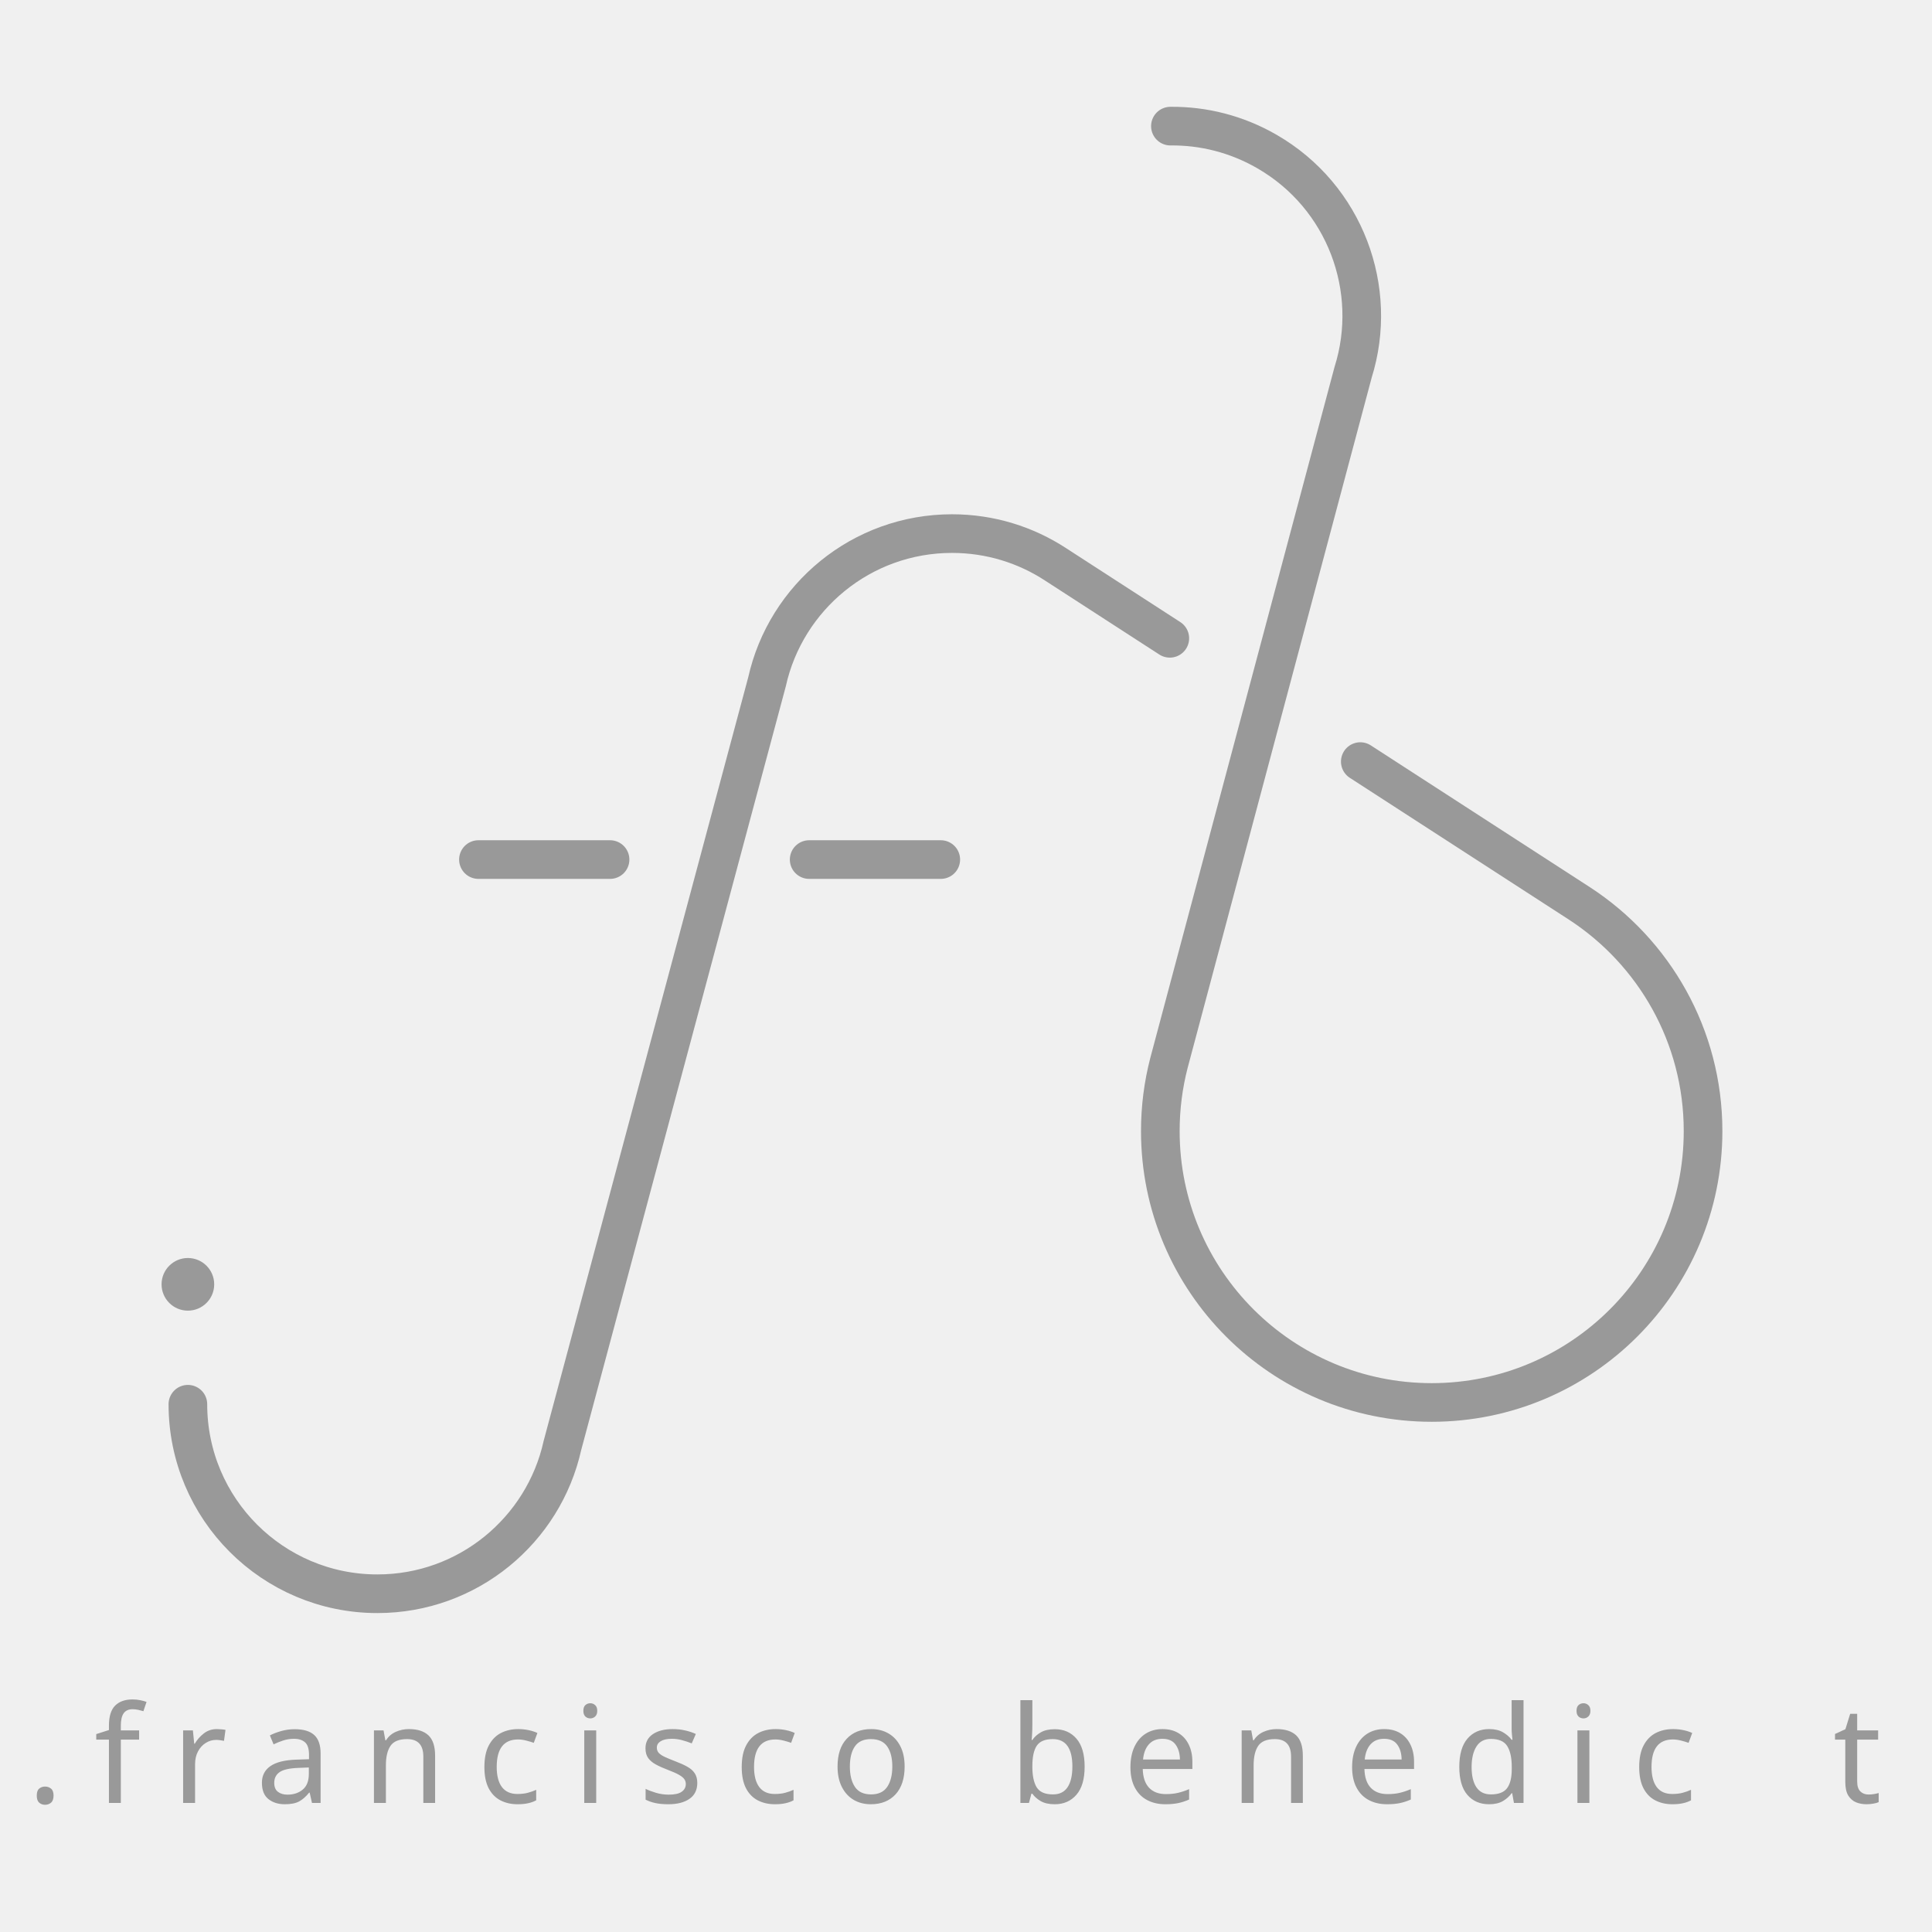
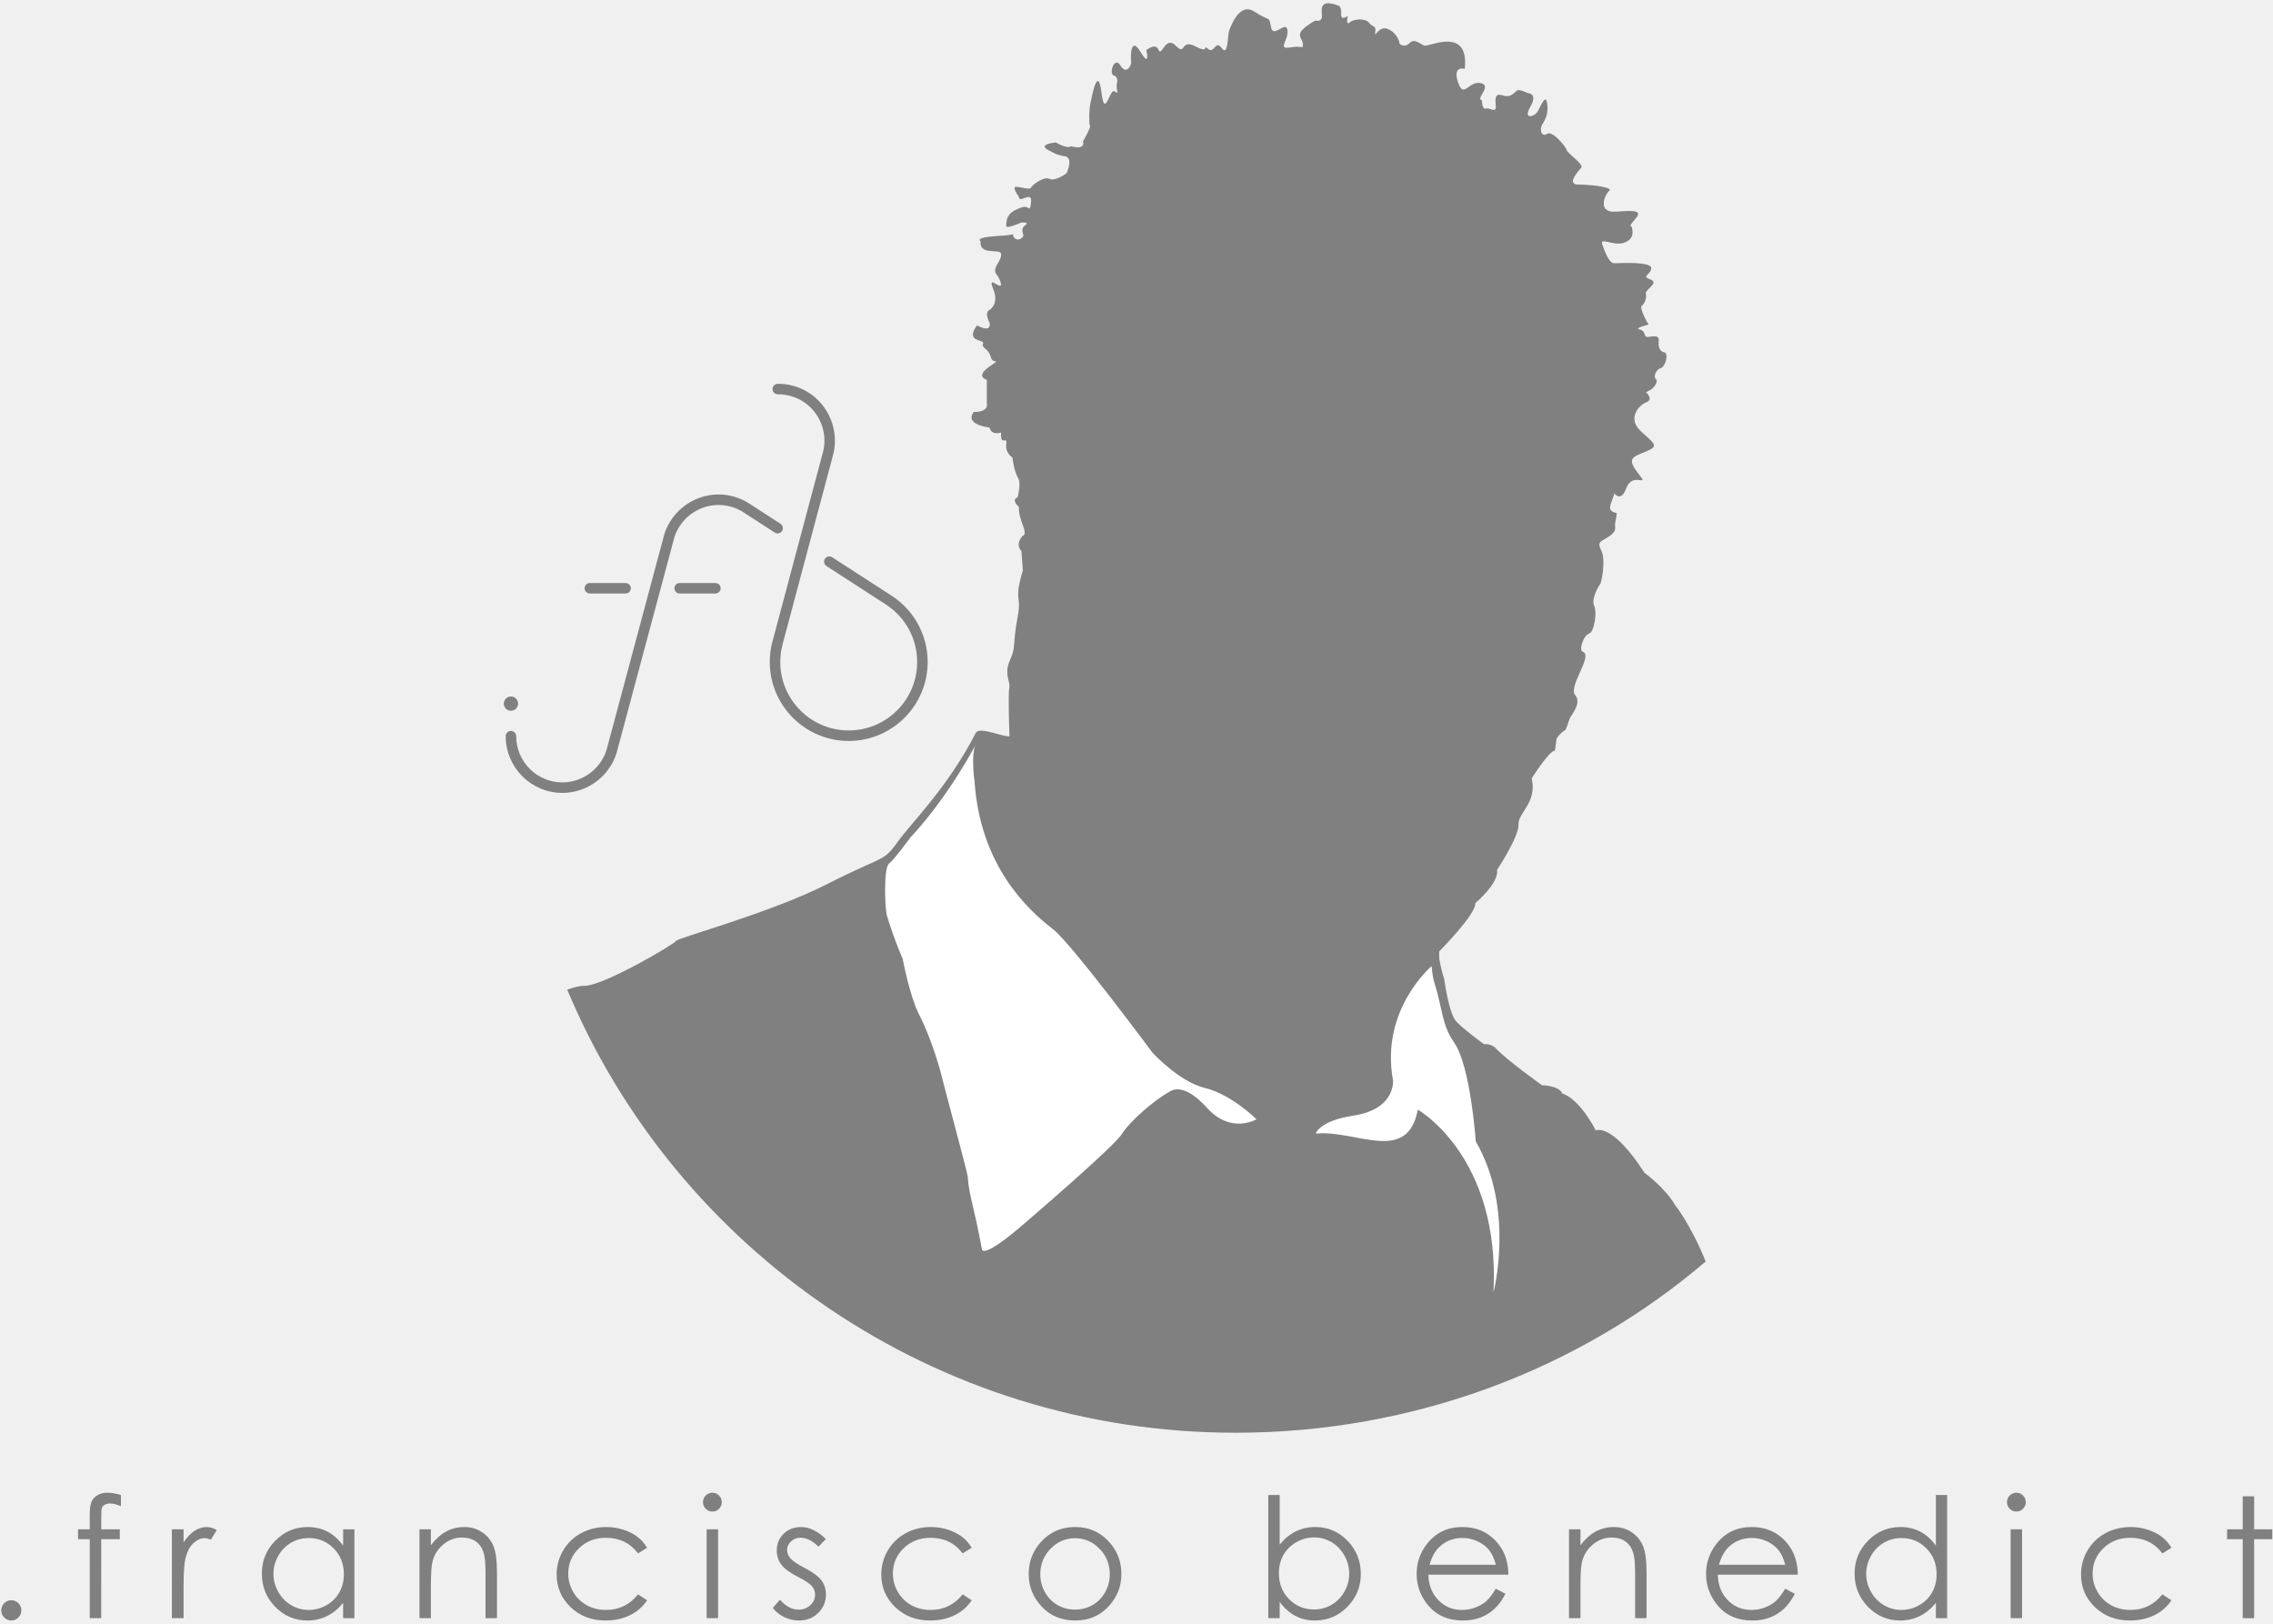
- <svg xmlns="http://www.w3.org/2000/svg" version="1.1" id="Layer_1" x="0px" y="0px" width="500px" height="500px" viewBox="0 0 500 500" enable-background="new 0 0 500 500" xml:space="preserve">
-   <circle fill="#999999" cx="48.624" cy="332.383" r="6.812" />
-   <path fill="none" stroke="#999999" stroke-width="10" stroke-linecap="round" d="M209.41,222.454c17.768,0,34.06,0,34.06,0" />
-   <path fill="none" stroke="#999999" stroke-width="10" stroke-linecap="round" d="M123.82,222.454c0,0,16.365,0,34.062,0" />
-   <path fill="none" stroke="#999999" stroke-width="10" stroke-linecap="round" d="M352.043,197.099  c29.863,19.328,56.796,36.76,56.796,36.76c19.213,12.533,31.912,34.217,31.912,58.868c0,38.787-31.44,70.229-70.229,70.229  s-70.231-31.442-70.231-70.229c0-6.066,0.769-11.955,2.216-17.57c12.852-48.155,47.68-178.818,47.68-178.818  c6.735-21.455-2.045-45.456-22.339-57.146c-7.871-4.533-16.475-6.64-24.946-6.551" />
-   <path fill="none" stroke="#999999" stroke-width="10" stroke-linecap="round" d="M48.624,363.414  c0,27.085,21.961,49.047,49.047,49.047c23.421,0,43.007-16.416,47.882-38.368l52.948-197.632  c4.875-21.952,24.462-38.367,47.881-38.367c9.891,0,19.098,2.928,26.803,7.965c0,0,12.333,7.982,29.561,19.133" />
-   <rect x="7" y="440.834" fill="none" width="485" height="49.172" />
-   <text transform="matrix(1 0 0 1 7 466.5938)">
-     <tspan x="0" y="0" fill="#999999" font-family="'CenturyGothic'" font-size="35" letter-spacing="8">.francisco benedic</tspan>
-     <tspan x="467.339" y="0" fill="#999999" font-family="'CenturyGothic'" font-size="35" letter-spacing="6">t</tspan>
-   </text>
+ <svg xmlns="http://www.w3.org/2000/svg" version="1.1" x="0px" y="0px" width="700px" height="500px" viewBox="0 0 700 500" enable-background="new 0 0 700 500" xml:space="preserve">
+   <g id="Layer_4" display="none">
+     <rect display="inline" fill="none" stroke="#000000" stroke-miterlimit="10" width="700" height="500" />
+   </g>
+   <g id="fb-text">
+     <g>
+       <path fill="#808080" d="M3.479,492.76c0.855,0,1.585,0.303,2.189,0.906c0.604,0.604,0.905,1.342,0.905,2.213    c0,0.856-0.302,1.59-0.905,2.202C5.064,498.693,4.335,499,3.479,499c-0.856,0-1.584-0.307-2.188-0.919s-0.906-1.346-0.906-2.202    c0-0.871,0.302-1.609,0.906-2.213S2.624,492.76,3.479,492.76z" />
+       <path fill="#808080" d="M37.25,460.355v3.447c-1.292-0.555-2.399-0.831-3.321-0.831c-0.688,0-1.259,0.139-1.711,0.416    c-0.453,0.276-0.739,0.594-0.855,0.956c-0.119,0.361-0.177,1.319-0.177,2.881l-0.003,3.698h5.714v3.043h-5.717l-0.019,24.328    h-3.523v-24.328h-3.597v-3.043h3.597v-4.277c0-1.964,0.18-3.363,0.541-4.203c0.36-0.838,0.972-1.511,1.837-2.024    c0.863-0.511,1.907-0.768,3.132-0.768C34.29,459.65,35.656,459.886,37.25,460.355z" />
+       <path fill="#808080" d="M52.931,470.923h3.598v4c1.073-1.576,2.205-2.756,3.396-3.536c1.19-0.779,2.432-1.17,3.724-1.17    c0.972,0,2.013,0.312,3.12,0.933l-1.837,2.968c-0.738-0.317-1.358-0.479-1.861-0.479c-1.174,0-2.307,0.483-3.396,1.446    c-1.091,0.966-1.921,2.463-2.491,4.491c-0.437,1.561-0.654,4.715-0.654,9.46v9.258h-3.598V470.923z" />
+       <path fill="#808080" d="M109.143,470.923v27.371h-3.472v-4.703c-1.477,1.795-3.133,3.145-4.969,4.05    c-1.836,0.905-3.845,1.359-6.025,1.359c-3.875,0-7.183-1.406-9.925-4.214c-2.743-2.81-4.113-6.228-4.113-10.254    c0-3.939,1.384-7.312,4.152-10.113c2.767-2.801,6.096-4.202,9.987-4.202c2.248,0,4.281,0.478,6.101,1.436    c1.821,0.955,3.417,2.39,4.793,4.302v-5.031H109.143z M95.067,473.614c-1.96,0-3.77,0.483-5.429,1.445    c-1.659,0.963-2.978,2.316-3.958,4.059c-0.98,1.743-1.47,3.586-1.47,5.528c0,1.928,0.494,3.771,1.482,5.528    c0.989,1.76,2.316,3.129,3.983,4.109c1.667,0.979,3.455,1.469,5.366,1.469c1.927,0,3.752-0.485,5.478-1.456    c1.726-0.972,3.053-2.288,3.983-3.947c0.93-1.657,1.394-3.525,1.394-5.603c0-3.166-1.042-5.812-3.128-7.94    C100.683,474.679,98.115,473.614,95.067,473.614z" />
+       <path fill="#808080" d="M129.176,470.923h3.522v4.905c1.409-1.879,2.969-3.282,4.68-4.214s3.573-1.397,5.585-1.397    c2.046,0,3.861,0.521,5.447,1.562c1.585,1.04,2.755,2.439,3.51,4.202c0.755,1.759,1.133,4.501,1.133,8.227v14.087h-3.523v-13.056    c0-3.154-0.131-5.259-0.391-6.314c-0.409-1.813-1.191-3.176-2.349-4.089c-1.157-0.914-2.667-1.371-4.529-1.371    c-2.131,0-4.039,0.705-5.725,2.114c-1.686,1.407-2.797,3.152-3.333,5.232c-0.335,1.357-0.503,3.84-0.503,7.447v10.036h-3.522    V470.923z" />
+       <path fill="#808080" d="M199.276,476.608l-2.792,1.735c-2.413-3.204-5.705-4.805-9.876-4.805c-3.334,0-6.102,1.072-8.305,3.217    c-2.203,2.144-3.304,4.749-3.304,7.815c0,1.994,0.507,3.87,1.521,5.628c1.013,1.76,2.404,3.126,4.171,4.098    c1.768,0.971,3.749,1.456,5.943,1.456c4.02,0,7.303-1.601,9.851-4.805l2.792,1.837c-1.308,1.972-3.065,3.499-5.27,4.586    c-2.207,1.085-4.717,1.629-7.536,1.629c-4.327,0-7.917-1.375-10.768-4.126c-2.852-2.751-4.277-6.098-4.277-10.038    c0-2.651,0.667-5.113,2-7.386c1.333-2.271,3.165-4.045,5.497-5.32c2.331-1.273,4.939-1.913,7.824-1.913    c1.811,0,3.56,0.276,5.247,0.831c1.685,0.554,3.114,1.274,4.289,2.164C197.456,474.102,198.454,475.234,199.276,476.608z" />
+       <path fill="#808080" d="M219.373,459.65c0.801,0,1.486,0.286,2.054,0.856s0.852,1.258,0.852,2.063    c0,0.789-0.284,1.467-0.852,2.037s-1.252,0.854-2.054,0.854c-0.785,0-1.462-0.284-2.029-0.854    c-0.568-0.57-0.853-1.248-0.853-2.037c0-0.806,0.285-1.493,0.853-2.063C217.911,459.937,218.588,459.65,219.373,459.65z     M217.624,470.923h3.522v27.371h-3.522V470.923z" />
+       <path fill="#808080" d="M254.338,473.915l-2.265,2.341c-1.883-1.827-3.725-2.742-5.524-2.742c-1.144,0-2.123,0.377-2.938,1.132    s-1.223,1.636-1.223,2.644c0,0.888,0.335,1.735,1.008,2.54c0.673,0.822,2.084,1.786,4.235,2.894    c2.623,1.357,4.404,2.665,5.345,3.925c0.925,1.273,1.387,2.709,1.387,4.301c0,2.249-0.79,4.152-2.368,5.711    c-1.579,1.561-3.554,2.341-5.921,2.341c-1.58,0-3.088-0.344-4.523-1.032c-1.436-0.688-2.625-1.635-3.566-2.843l2.214-2.517    c1.8,2.031,3.707,3.045,5.725,3.045c1.413,0,2.614-0.453,3.606-1.357c0.992-0.905,1.488-1.971,1.488-3.197    c0-1.005-0.328-1.902-0.984-2.691c-0.655-0.771-2.135-1.744-4.437-2.919c-2.471-1.273-4.152-2.532-5.043-3.772    c-0.891-1.242-1.336-2.657-1.336-4.253c0-2.079,0.71-3.807,2.13-5.183c1.42-1.374,3.212-2.063,5.381-2.063    C249.247,470.217,251.785,471.45,254.338,473.915z" />
+       <path fill="#808080" d="M299.253,476.608l-2.792,1.735c-2.413-3.204-5.705-4.805-9.876-4.805c-3.334,0-6.102,1.072-8.305,3.217    c-2.204,2.144-3.305,4.749-3.305,7.815c0,1.994,0.507,3.87,1.52,5.628c1.014,1.76,2.404,3.126,4.171,4.098    c1.768,0.971,3.749,1.456,5.943,1.456c4.02,0,7.304-1.601,9.851-4.805l2.792,1.837c-1.308,1.972-3.065,3.499-5.27,4.586    c-2.206,1.085-4.717,1.629-7.536,1.629c-4.327,0-7.917-1.375-10.768-4.126c-2.852-2.751-4.277-6.098-4.277-10.038    c0-2.651,0.667-5.113,2-7.386c1.333-2.271,3.165-4.045,5.498-5.32c2.331-1.273,4.938-1.913,7.824-1.913    c1.811,0,3.56,0.276,5.247,0.831c1.685,0.554,3.114,1.274,4.289,2.164C297.433,474.102,298.431,475.234,299.253,476.608z" />
+       <path fill="#808080" d="M331.086,470.217c4.217,0,7.712,1.528,10.485,4.579c2.52,2.785,3.78,6.081,3.78,9.889    c0,3.823-1.332,7.165-3.995,10.025c-2.663,2.86-6.087,4.29-10.271,4.29c-4.2,0-7.632-1.43-10.295-4.29    c-2.664-2.86-3.995-6.202-3.995-10.025c0-3.791,1.26-7.079,3.78-9.863C323.349,471.753,326.853,470.217,331.086,470.217z     M331.074,473.665c-2.929,0-5.445,1.081-7.55,3.245c-2.104,2.164-3.156,4.78-3.156,7.85c0,1.98,0.48,3.824,1.439,5.534    c0.959,1.711,2.256,3.032,3.889,3.963c1.633,0.932,3.425,1.396,5.378,1.396c1.952,0,3.744-0.465,5.377-1.396    c1.633-0.931,2.929-2.252,3.889-3.963c0.958-1.71,1.438-3.554,1.438-5.534c0-3.069-1.055-5.686-3.168-7.85    C336.498,474.746,333.985,473.665,331.074,473.665z" />
+       <path fill="#808080" d="M390.577,498.294v-37.938h3.523v15.27c1.473-1.811,3.123-3.163,4.949-4.062    c1.827-0.897,3.829-1.347,6.007-1.347c3.87,0,7.177,1.406,9.915,4.215c2.74,2.811,4.109,6.22,4.109,10.227    c0,3.959-1.383,7.339-4.147,10.14c-2.764,2.801-6.09,4.202-9.977,4.202c-2.228,0-4.249-0.478-6.057-1.436    c-1.811-0.954-3.41-2.389-4.8-4.302v5.031H390.577z M404.667,495.604c1.956,0,3.763-0.482,5.42-1.448    c1.656-0.963,2.976-2.317,3.952-4.062c0.98-1.744,1.47-3.589,1.47-5.535s-0.493-3.8-1.48-5.56    c-0.987-1.763-2.314-3.133-3.979-4.113c-1.666-0.982-3.442-1.474-5.334-1.474c-1.923,0-3.753,0.491-5.482,1.474    c-1.733,0.98-3.064,2.302-3.992,3.96c-0.93,1.663-1.393,3.533-1.393,5.611c0,3.17,1.041,5.821,3.124,7.95    C399.055,494.539,401.62,495.604,404.667,495.604z" />
+       <path fill="#808080" d="M460.651,489.212l2.969,1.562c-0.973,1.912-2.099,3.454-3.373,4.629c-1.278,1.173-2.713,2.066-4.308,2.679    c-1.596,0.612-3.399,0.919-5.413,0.919c-4.467,0-7.957-1.465-10.476-4.391c-2.52-2.926-3.779-6.235-3.779-9.925    c0-3.473,1.067-6.566,3.198-9.284c2.704-3.454,6.32-5.184,10.854-5.184c4.665,0,8.395,1.771,11.18,5.309    c1.981,2.5,2.987,5.619,3.021,9.359h-24.63c0.067,3.181,1.082,5.787,3.047,7.819c1.965,2.033,4.392,3.049,7.28,3.049    c1.395,0,2.751-0.241,4.067-0.726c1.319-0.483,2.439-1.129,3.364-1.929C458.578,492.296,459.576,491,460.651,489.212z     M460.651,481.841c-0.47-1.877-1.154-3.38-2.053-4.504c-0.897-1.123-2.088-2.028-3.564-2.718c-1.479-0.687-3.03-1.03-4.66-1.03    c-2.688,0-4.996,0.864-6.927,2.592c-1.412,1.258-2.478,3.145-3.199,5.66H460.651z" />
+       <path fill="#808080" d="M483.201,470.923h3.521v4.905c1.409-1.879,2.969-3.282,4.68-4.214s3.572-1.397,5.586-1.397    c2.046,0,3.86,0.521,5.446,1.562c1.585,1.04,2.756,2.439,3.509,4.202c0.756,1.759,1.134,4.501,1.134,8.227v14.087h-3.521v-13.056    c0-3.154-0.134-5.259-0.395-6.314c-0.407-1.813-1.191-3.176-2.348-4.089c-1.158-0.914-2.667-1.371-4.53-1.371    c-2.13,0-4.038,0.705-5.724,2.114c-1.687,1.407-2.798,3.152-3.334,5.232c-0.337,1.357-0.504,3.84-0.504,7.447v10.036h-3.521    V470.923z" />
+       <path fill="#808080" d="M549.778,489.212l2.969,1.562c-0.974,1.912-2.099,3.454-3.375,4.629c-1.275,1.173-2.711,2.066-4.305,2.679    c-1.596,0.612-3.4,0.919-5.413,0.919c-4.467,0-7.958-1.465-10.478-4.391c-2.519-2.926-3.777-6.235-3.777-9.925    c0-3.473,1.066-6.566,3.198-9.284c2.702-3.454,6.32-5.184,10.853-5.184c4.667,0,8.396,1.771,11.181,5.309    c1.98,2.5,2.988,5.619,3.021,9.359h-24.63c0.067,3.181,1.083,5.787,3.047,7.819c1.966,2.033,4.393,3.049,7.28,3.049    c1.395,0,2.751-0.241,4.068-0.726c1.318-0.483,2.438-1.129,3.363-1.929C547.704,492.296,548.703,491,549.778,489.212z     M549.778,481.841c-0.471-1.877-1.153-3.38-2.053-4.504c-0.899-1.123-2.087-2.028-3.563-2.718c-1.479-0.687-3.033-1.03-4.661-1.03    c-2.688,0-4.996,0.864-6.927,2.592c-1.411,1.258-2.478,3.145-3.198,5.66H549.778z" />
+       <path fill="#808080" d="M599.65,460.355v37.938h-3.471v-4.703c-1.477,1.795-3.133,3.145-4.97,4.05    c-1.838,0.905-3.846,1.359-6.027,1.359c-3.873,0-7.183-1.406-9.924-4.214c-2.742-2.81-4.112-6.228-4.112-10.254    c0-3.939,1.383-7.312,4.15-10.113s6.099-4.202,9.987-4.202c2.248,0,4.281,0.478,6.103,1.436c1.818,0.955,3.416,2.39,4.793,4.302    v-15.599H599.65z M585.575,473.614c-1.962,0-3.771,0.483-5.429,1.445c-1.659,0.963-2.979,2.316-3.958,4.059    c-0.981,1.743-1.472,3.586-1.472,5.528c0,1.928,0.494,3.771,1.484,5.528c0.987,1.76,2.316,3.129,3.982,4.109    c1.665,0.979,3.456,1.469,5.365,1.469c1.927,0,3.752-0.485,5.479-1.456c1.726-0.972,3.053-2.288,3.983-3.947    c0.929-1.657,1.396-3.525,1.396-5.603c0-3.166-1.043-5.812-3.13-7.94S588.623,473.614,585.575,473.614z" />
+       <path fill="#808080" d="M620.955,459.65c0.799,0,1.485,0.286,2.052,0.856c0.568,0.57,0.853,1.258,0.853,2.063    c0,0.789-0.284,1.467-0.853,2.037c-0.566,0.57-1.253,0.854-2.052,0.854c-0.787,0-1.464-0.284-2.031-0.854    s-0.851-1.248-0.851-2.037c0-0.806,0.283-1.493,0.851-2.063S620.168,459.65,620.955,459.65z M619.204,470.923h3.522v27.371h-3.522    V470.923z" />
+       <path fill="#808080" d="M668.725,476.608l-2.79,1.735c-2.415-3.204-5.706-4.805-9.877-4.805c-3.334,0-6.104,1.072-8.307,3.217    c-2.201,2.144-3.305,4.749-3.305,7.815c0,1.994,0.508,3.87,1.521,5.628c1.014,1.76,2.402,3.126,4.171,4.098    c1.769,0.971,3.749,1.456,5.943,1.456c4.021,0,7.304-1.601,9.853-4.805l2.79,1.837c-1.309,1.972-3.064,3.499-5.27,4.586    c-2.207,1.085-4.719,1.629-7.537,1.629c-4.326,0-7.914-1.375-10.768-4.126c-2.851-2.751-4.274-6.098-4.274-10.038    c0-2.651,0.664-5.113,2-7.386c1.331-2.271,3.164-4.045,5.494-5.32c2.333-1.273,4.94-1.913,7.826-1.913    c1.812,0,3.56,0.276,5.245,0.831c1.687,0.554,3.117,1.274,4.291,2.164S667.902,475.234,668.725,476.608z" />
+       <path fill="#808080" d="M690.67,460.758h3.521v10.165h5.586v3.043h-5.586v24.328h-3.521v-24.328h-4.806v-3.043h4.806V460.758z" />
+     </g>
+   </g>
+   <g id="cisco-silhouhette">
+     <path id="part-circle_1_" fill="#808080" d="M174.681,304.746c2.063-0.738,3.912-1.205,5.23-1.172   c5.715,0.146,27.985-12.953,28.279-13.836c0.293-0.885,29.304-8.688,46.593-17.52c17.291-8.836,17.145-6.627,21.539-12.811   c4.396-6.184,15.381-16.625,24.177-33.712c1.097-2.129,8.331,1.311,10.382,1.016c0,0-0.494-12.863-0.055-14.851   s-1.758-4.196,0.221-8.612c1.978-4.418,0.641-4.138,2.417-13.693c1.174-6.313-1.319-4.416,1.538-13.913l-0.439-5.961   c0,0-2.088-1.877,0.329-4.638c2.088-0.772-1.333-4.739-1.099-8.943c0,0-2.582-2.153-0.385-2.982c0,0,1.045-4.195,0.275-5.631   c-0.77-1.435-1.318-2.705-1.923-6.625c0,0-2.253-1.381-1.868-4.141s-1.868,1.049-1.594-3.532c0,0-2.967,1.048-3.571-1.546   c0,0-7.857-0.773-4.836-4.803c0,0,4.726,0.386,4.012-2.981v-6.9c0,0-3.626-0.939,0.659-3.976c4.285-3.037,1.264-0.387,0.549-3.091   c-0.713-2.706-3.021-2.706-2.361-4.086c0.658-1.38-5.77-0.275-1.869-5.63c0,0,4.342,2.595,3.901-0.718c0,0-1.868-3.313,0.056-4.085   c0,0,2.967-1.767,0.988-6.515c-1.979-4.748,3.132,1.271,2.363-1.767c-0.77-3.036-2.583-2.484-1.264-5.41   c0,0,2.252-3.147,1.044-3.975c-1.21-0.828-6.429,0.663-5.989-3.423c0,0-2.089-1.214,5.109-1.601   c7.198-0.386,4.012-1.16,5.164,0.387c1.154,1.545,2.913,0.055,2.913-0.552c0-0.607-0.989-2.098,0.55-3.147   c1.538-1.048-1.264-0.939-1.539-0.717c-0.275,0.221-4.256,1.731-4.285,1.049c-0.165-3.81,2.052-4.848,4.615-5.797   c2.601-0.962,2.631,2.056,3.022-1.766c0.359-3.516-3.682,0.663-3.737-1.49c0,0-2.088-2.872-1.099-3.092   c0.989-0.221,4.506,1.049,4.781,0.276c0.273-0.772,3.955-3.644,5.713-2.76c1.76,0.883,5.275-1.657,5.33-1.822   c0.056-0.165,2.143-4.747-0.604-5.134c-2.747-0.387-4.229-1.492-4.229-1.492s-5.275-1.987,1.482-2.76c0,0,3.407,2.098,4.67,1.16   c0,0,4.507,1.38,3.682-1.491c0,0,3.023-5.19,2.033-5.024c0,0-0.385-3.81,0.33-7.121c0.715-3.313,2.308-10.987,3.352-2.761   c1.043,8.227,2.527-1.602,4.011-0.497c1.484,1.104,0.66-0.718,0.66-0.718v-1.38c0,0,0.769-2.32-0.88-2.761   c-1.648-0.442,0.165-6.183,2.033-3.091c1.867,3.091,3.462-0.221,3.297-1.16c-0.164-0.938-0.329-8.336,2.857-3.091   c3.188,5.245,1.812-0.498,1.812-0.498s2.912-2.429,3.792-0.055c0.88,2.374,2.087-4.609,5.274-1.311   c3.187,3.298,1.318-2.223,6.045,0.207c4.724,2.429,1.923-0.884,3.9,0.772s2.197-2.98,4.229-0.22c2.034,2.76,1.76-4.141,2.254-5.355   c0.495-1.215,3.132-8.999,7.858-5.852c4.724,3.147,4.396,1.104,5.054,4.748c0.659,3.644,4.616-2.208,5.057,0.883   c0.438,3.091-3.244,6.073,0.824,5.355c4.066-0.718,4.066,0.828,3.898-1.215c-0.163-2.042-3.46-2.871,3.848-7.066   c0,0,1.812,0.497,2.033-0.994c0.221-1.491-1.593-6.183,5.273-3.533c0,0,0.771,0.331,0.659,2.539   c-0.107,2.209,2.034,0.553,2.034,0.553s-0.66,3.146,0.55,2.042c1.208-1.104,4.836-1.436,6.044,0.11s2.197,0.608,1.869,2.871   c-0.33,2.264,0.987-2.152,3.846-0.994c2.856,1.159,3.736,4.141,3.571,4.307c-0.165,0.165,1.483,1.711,3.133,0.055   c1.649-1.656,3.24,0.386,4.669,0.772c1.428,0.387,13.737-6.073,12.364,7.177c0,0-3.849-1.214-2.089,4.086   c1.758,5.299,3.241-0.498,6.978,0.276c3.735,0.772-1.759,4.858,0.384,5.299c0,0,0.056,2.926,1.156,2.54   c1.099-0.386,3.351,1.546,3.133-0.717c-0.221-2.264-0.388-4.196,2.196-3.313c2.582,0.883,3.736-1.27,4.45-1.6   c0.715-0.332,3.242,0.883,3.242,0.883s3.132,0.055,0.769,4.14c-2.363,4.086,0.988,3.092,1.923,1.933s2.637-6.183,3.188-3.147   c0.548,3.037-0.441,5.134-1.429,6.626c-0.989,1.49-0.329,4.14,1.429,2.981c1.758-1.16,5.935,4.195,6.098,5.079   c0.167,0.883,5.221,4.25,4.452,5.299c-0.77,1.049-4.89,5.245-0.77,5.245c4.122,0,10.604,0.884,9.396,1.877   c-1.209,0.994-4.122,7.011,2.308,6.459c6.429-0.552,7.803-0.111,5.549,2.429c-2.253,2.539-0.989,1.766-0.88,2.484   c0.11,0.717,0.99,3.422-2.361,4.637c-3.353,1.214-7.638-1.932-6.759,0.607c0.88,2.54,2.197,5.797,3.681,5.742   c1.483-0.056,11.593-0.607,11.375,1.545c-0.223,2.154-3.188,2.375-0.274,3.424c2.912,1.048-1.649,3.036-1.374,4.417   c0.274,1.379-0.385,3.091-1.264,3.698c-0.881,0.608,1.922,5.631,2.089,5.743c0.163,0.109-4.727,1.103-2.748,1.545   c1.976,0.442,1.208,2.319,2.363,2.319c1.153,0,3.733-0.939,3.515,1.159c-0.22,2.099,0.386,3.313,1.76,3.588   c1.373,0.276,0.328,4.472-1.155,4.858c-1.483,0.387-2.307,2.706-1.483,3.367c0.824,0.663-0.494,2.706-1.758,3.369   c-1.266,0.662-1.266,0.662-1.266,0.662s2.42,2.209,0.111,3.092s-6.045,4.969-1.703,8.944c4.341,3.974,5.659,4.527,1.539,6.237   c-4.121,1.712-6.044,2.043-2.31,6.791c3.735,4.748-1.702-0.938-3.734,4.527c-2.034,5.465-4.341-0.056-3.792,2.098   c-1.152,3.367-2.322,4.823,0.863,5.54c0,0,0.017,0.699-0.424,2.631c-0.439,1.932,0.825,2.594-1.759,4.416   c-2.58,1.822-4.066,1.491-2.58,4.473c1.481,2.98,0.053,9.992-0.386,10.435c-0.439,0.441-2.803,4.636-1.814,6.569   c0.988,1.931,0.055,8.115-1.593,8.612c-1.649,0.497-3.023,4.693-2.143,5.354c0.878,0.663,0.878,0.663,0.878,0.663   c1.318,2.429-5.054,10.49-2.968,12.919c2.09,2.429-1.207,6.072-1.646,7.067c-0.44,0.992-1.1,3.753-1.649,3.859   c-0.551,0.106-2.527,2.103-2.527,2.874c0,0.773-0.44,3.312-0.44,3.312c-1.647-0.219-7.143,8.503-7.143,8.503   c1.758,7.507-4.286,10.601-4.067,14.244c0.222,3.645-6.592,13.914-6.592,13.914c0.658,4.084-6.703,10.268-6.703,10.268   c0.293,3.389-11.137,14.869-11.137,14.869l0.036,2.297c0,0,0.569,3.371,1.509,6.127c0,0,1.257,9.465,3.3,12.592   c1.3,1.994,8.955,7.537,8.955,7.537c1.924-0.195,3.297,0.938,3.297,0.938c3.354,3.727,14.534,11.676,14.534,11.676   c5.961,0.387,6.236,2.568,6.236,2.568c5.55,1.711,10.385,11.4,10.385,11.4s4.863-2.652,14.974,13.027c0,0,6.154,4.416,9.45,9.938   c0,0,4.928,6.213,9.406,17.375c-38.821,33.137-89.801,52.732-144.842,52.732C288.082,441.186,208.241,384.936,174.681,304.746z" />
+     <path id="left-collar_1_" fill="#FFFFFF" d="M302.395,384.701c0,0,0,3.533,13.919-8.686c0,0,26.668-22.818,29.159-26.795   c2.49-3.975,9.858-10.342,14.505-12.955c0.578-0.326,4.249-3.387,11.722,4.859c7.473,8.242,15.238,3.533,15.238,3.533   s-7.62-7.615-15.826-9.625c-8.202-2.006-16.263-10.984-16.263-10.984s-24.93-33.598-30.549-37.912   c-8.061-6.184-22.419-19.727-24.177-45.492c0,0-1.344-9.238,0.653-11.898c0,0-8.152,15.976-20.492,29.255c0,0-4.727,6.51-6.479,7.9   c-1.752,1.389-1.277,13.539-0.716,15.893c0,0,1.913,6.549,4.908,13.471c0,0,2.157,11.535,5.056,17.152   c4.189,8.123,7.105,19.283,7.105,19.58c0,0.295,7.758,29.055,7.839,30.107C298.508,368.783,299.721,370.219,302.395,384.701z" />
+     <path id="right-collar_1_" fill="#FFFFFF" d="M459.933,397.977c0,0,6.723-25.561-5.44-46.465c0,0-1.577-23.213-6.694-30.518   c-3.877-5.533-3.544-10.535-6.063-18.396c-0.626-1.951-0.864-5.08-0.864-5.08s-15.885,13.361-11.872,35.17   c0,0,0.873,8.826-12.089,10.82c-10.77,1.656-11.704,5.574-11.704,5.574c12.143-1.332,28.271,9.662,31.43-7.398   C436.635,341.684,462.131,356.092,459.933,397.977z" />
+   </g>
+   <g id="fb-logo">
+     <g>
+       <circle fill="#808080" cx="157.35" cy="216.666" r="2.201" />
+       <path fill="#808080" d="M220.316,182.757h-11.007c-0.893,0-1.616-0.723-1.616-1.616c0-0.892,0.723-1.614,1.616-1.614h11.007    c0.893,0,1.616,0.723,1.616,1.614C221.932,182.035,221.209,182.757,220.316,182.757z" />
+       <path fill="#808080" d="M192.658,182.757h-11.006c-0.893,0-1.617-0.723-1.617-1.616c0-0.892,0.724-1.614,1.617-1.614h11.006    c0.893,0,1.616,0.723,1.616,1.614C194.273,182.035,193.55,182.757,192.658,182.757z" />
+       <path fill="#808080" d="M261.373,228.162c-13.404,0-24.31-10.906-24.31-24.311c0-2.061,0.258-4.107,0.768-6.082    c4.155-15.575,15.41-57.799,15.41-57.799l0.02-0.068c1.979-6.304-0.747-13.279-6.484-16.583c-2.206-1.271-4.708-1.92-7.237-1.901    c-0.006,0-0.012,0-0.018,0c-0.884,0-1.605-0.713-1.616-1.599c-0.009-0.892,0.708-1.624,1.6-1.633    c3.103-0.039,6.178,0.775,8.884,2.333c7.029,4.049,10.375,12.588,7.965,20.317c-0.357,1.336-11.314,42.445-15.4,57.754    c-0.437,1.698-0.661,3.472-0.661,5.261c0,11.623,9.457,21.079,21.079,21.079c11.625,0,21.08-9.456,21.08-21.079    c0-7.152-3.581-13.758-9.579-17.67l-18.351-11.876c-0.747-0.484-0.962-1.485-0.478-2.234c0.486-0.749,1.485-0.964,2.235-0.479    l18.354,11.879c6.921,4.514,11.052,12.132,11.052,20.381C285.686,217.255,274.778,228.162,261.373,228.162z" />
+       <path fill="#808080" d="M173.2,244.159c-9.63,0-17.465-7.833-17.465-17.464c0-0.893,0.722-1.616,1.615-1.616    s1.616,0.723,1.616,1.616c0,7.848,6.386,14.232,14.234,14.232c6.62,0,12.464-4.682,13.896-11.132l0.017-0.069l17.102-63.832    c1.771-7.899,8.934-13.63,17.043-13.63c3.404,0,6.707,0.981,9.545,2.837l9.546,6.18c0.749,0.483,0.963,1.485,0.479,2.233    c-0.486,0.749-1.485,0.964-2.234,0.479l-9.552-6.183c-2.319-1.516-5.009-2.314-7.784-2.314c-6.62,0-12.464,4.682-13.896,11.132    l-0.017,0.069l-17.101,63.832C188.472,238.43,181.311,244.159,173.2,244.159z" />
+     </g>
+   </g>
</svg>
